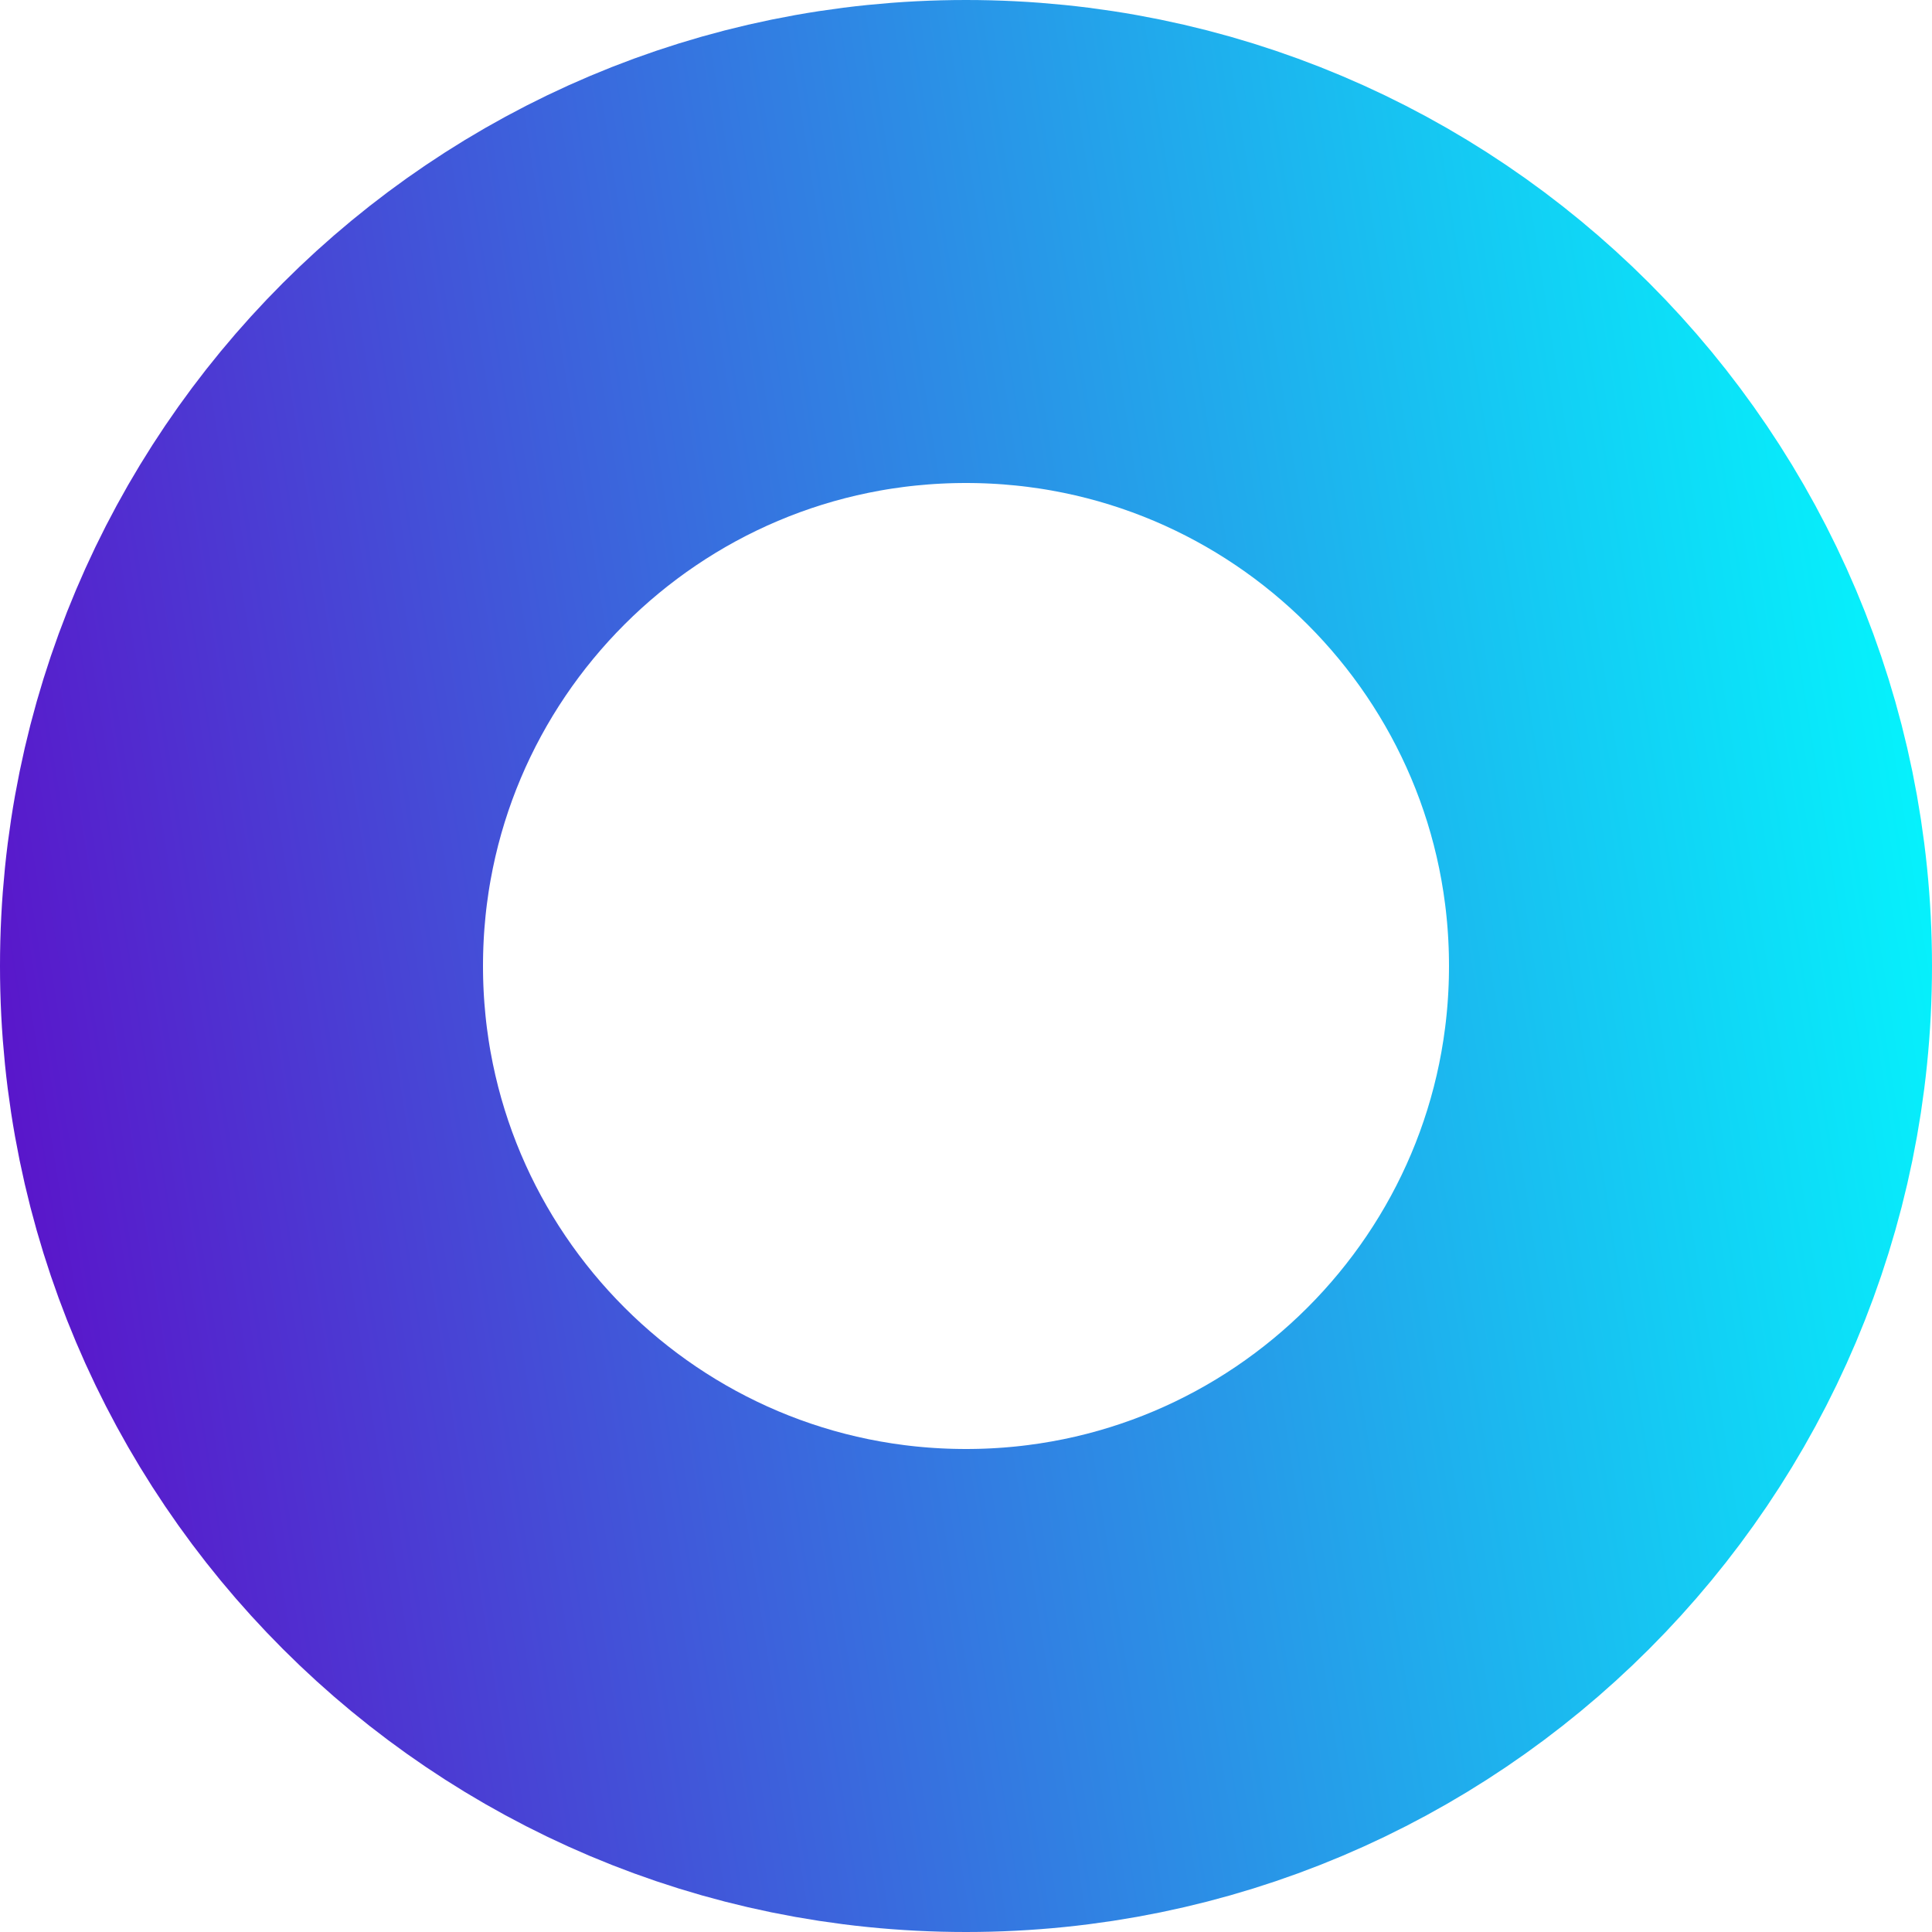
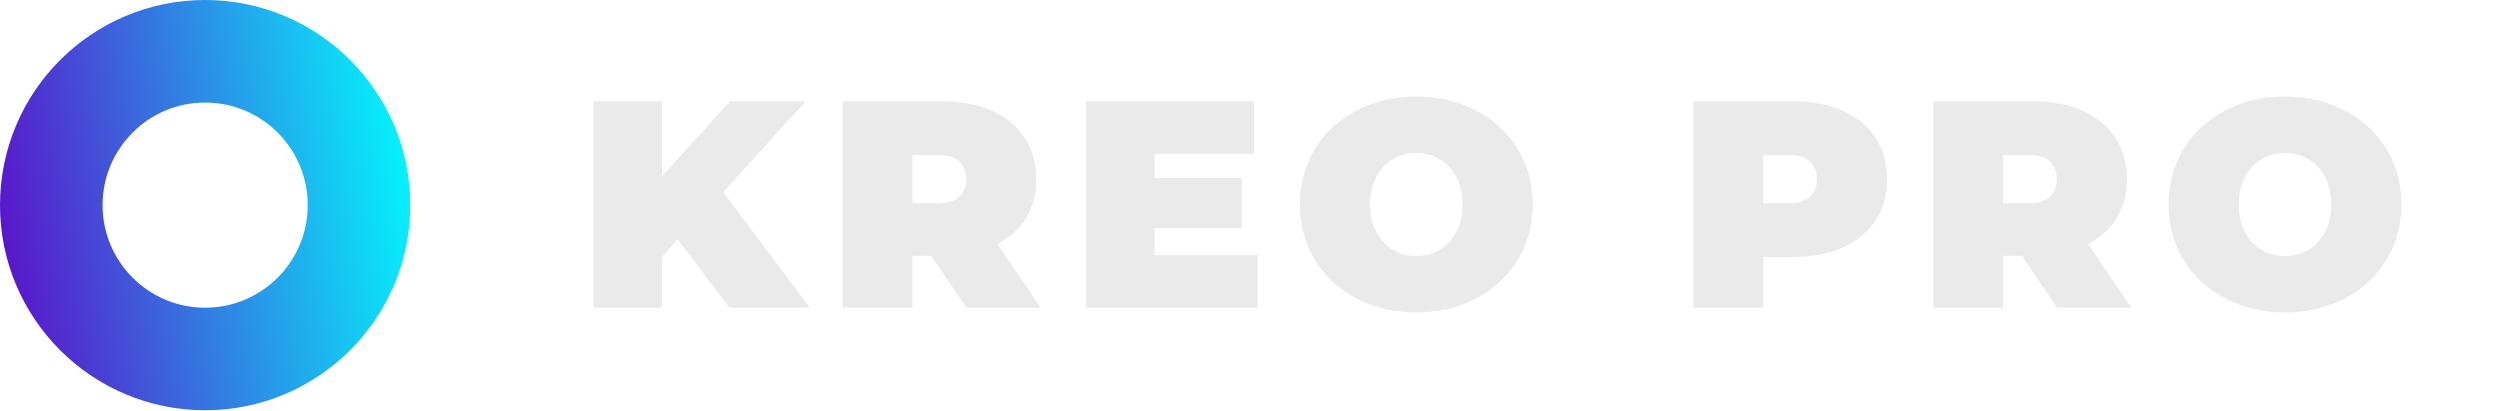
- <svg xmlns="http://www.w3.org/2000/svg" width="32" height="32" viewBox="0 0 32 32" fill="none">
-   <circle cx="16" cy="16" r="12" stroke="url(#paint0_linear_372_2001)" stroke-width="8" />
+ <svg xmlns="http://www.w3.org/2000/svg" width="195" height="32" viewBox="0 0 195 32" fill="none">
+   <path d="M56.891 24H63.17L56.408 14.984L62.848 7.9H56.937L51.647 13.742V7.9H46.311V24H51.647V20.021L52.866 18.664L56.891 24ZM75.375 24H81.171L77.79 19.032C79.722 18.043 80.826 16.295 80.826 13.972C80.826 10.246 77.974 7.9 73.489 7.9H65.738V24H71.166V19.952H72.638L75.375 24ZM75.352 13.972C75.352 15.145 74.639 15.858 73.144 15.858H71.166V12.086H73.144C74.639 12.086 75.352 12.799 75.352 13.972ZM90.052 19.906V17.79H96.86V13.88H90.052V11.994H97.803V7.9H84.716V24H98.102V19.906H90.052ZM110.472 24.368C115.716 24.368 119.557 20.826 119.557 15.95C119.557 11.074 115.716 7.532 110.472 7.532C105.228 7.532 101.387 11.074 101.387 15.95C101.387 20.826 105.228 24.368 110.472 24.368ZM110.472 19.975C108.471 19.975 106.861 18.457 106.861 15.95C106.861 13.443 108.471 11.925 110.472 11.925C112.473 11.925 114.083 13.443 114.083 15.95C114.083 18.457 112.473 19.975 110.472 19.975ZM139.854 7.9H132.103V24H137.531V20.044H139.854C144.339 20.044 147.191 17.698 147.191 13.972C147.191 10.246 144.339 7.9 139.854 7.9ZM139.509 15.858H137.531V12.086H139.509C141.004 12.086 141.717 12.799 141.717 13.972C141.717 15.145 141.004 15.858 139.509 15.858ZM160.448 24H166.244L162.863 19.032C164.795 18.043 165.899 16.295 165.899 13.972C165.899 10.246 163.047 7.9 158.562 7.9H150.811V24H156.239V19.952H157.711L160.448 24ZM160.425 13.972C160.425 15.145 159.712 15.858 158.217 15.858H156.239V12.086H158.217C159.712 12.086 160.425 12.799 160.425 13.972ZM178.23 24.368C183.474 24.368 187.315 20.826 187.315 15.95C187.315 11.074 183.474 7.532 178.23 7.532C172.986 7.532 169.145 11.074 169.145 15.95C169.145 20.826 172.986 24.368 178.23 24.368ZM178.23 19.975C176.229 19.975 174.619 18.457 174.619 15.95C174.619 13.443 176.229 11.925 178.23 11.925C180.231 11.925 181.841 13.443 181.841 15.95C181.841 18.457 180.231 19.975 178.23 19.975Z" fill="#EAEAEA" />
+   <circle cx="16" cy="16" r="12" stroke="url(#paint0_linear_713_14896)" stroke-width="8" />
  <defs>
-     <linearGradient id="paint0_linear_372_2001" x1="0.63" y1="32.021" x2="35.885" y2="26.456" gradientUnits="userSpaceOnUse">
+     <linearGradient id="paint0_linear_713_14896" x1="0.63" y1="32.021" x2="35.885" y2="26.456" gradientUnits="userSpaceOnUse">
      <stop stop-color="#5E0BC8" />
      <stop offset="1" stop-color="#00FFFF" />
    </linearGradient>
  </defs>
</svg>
